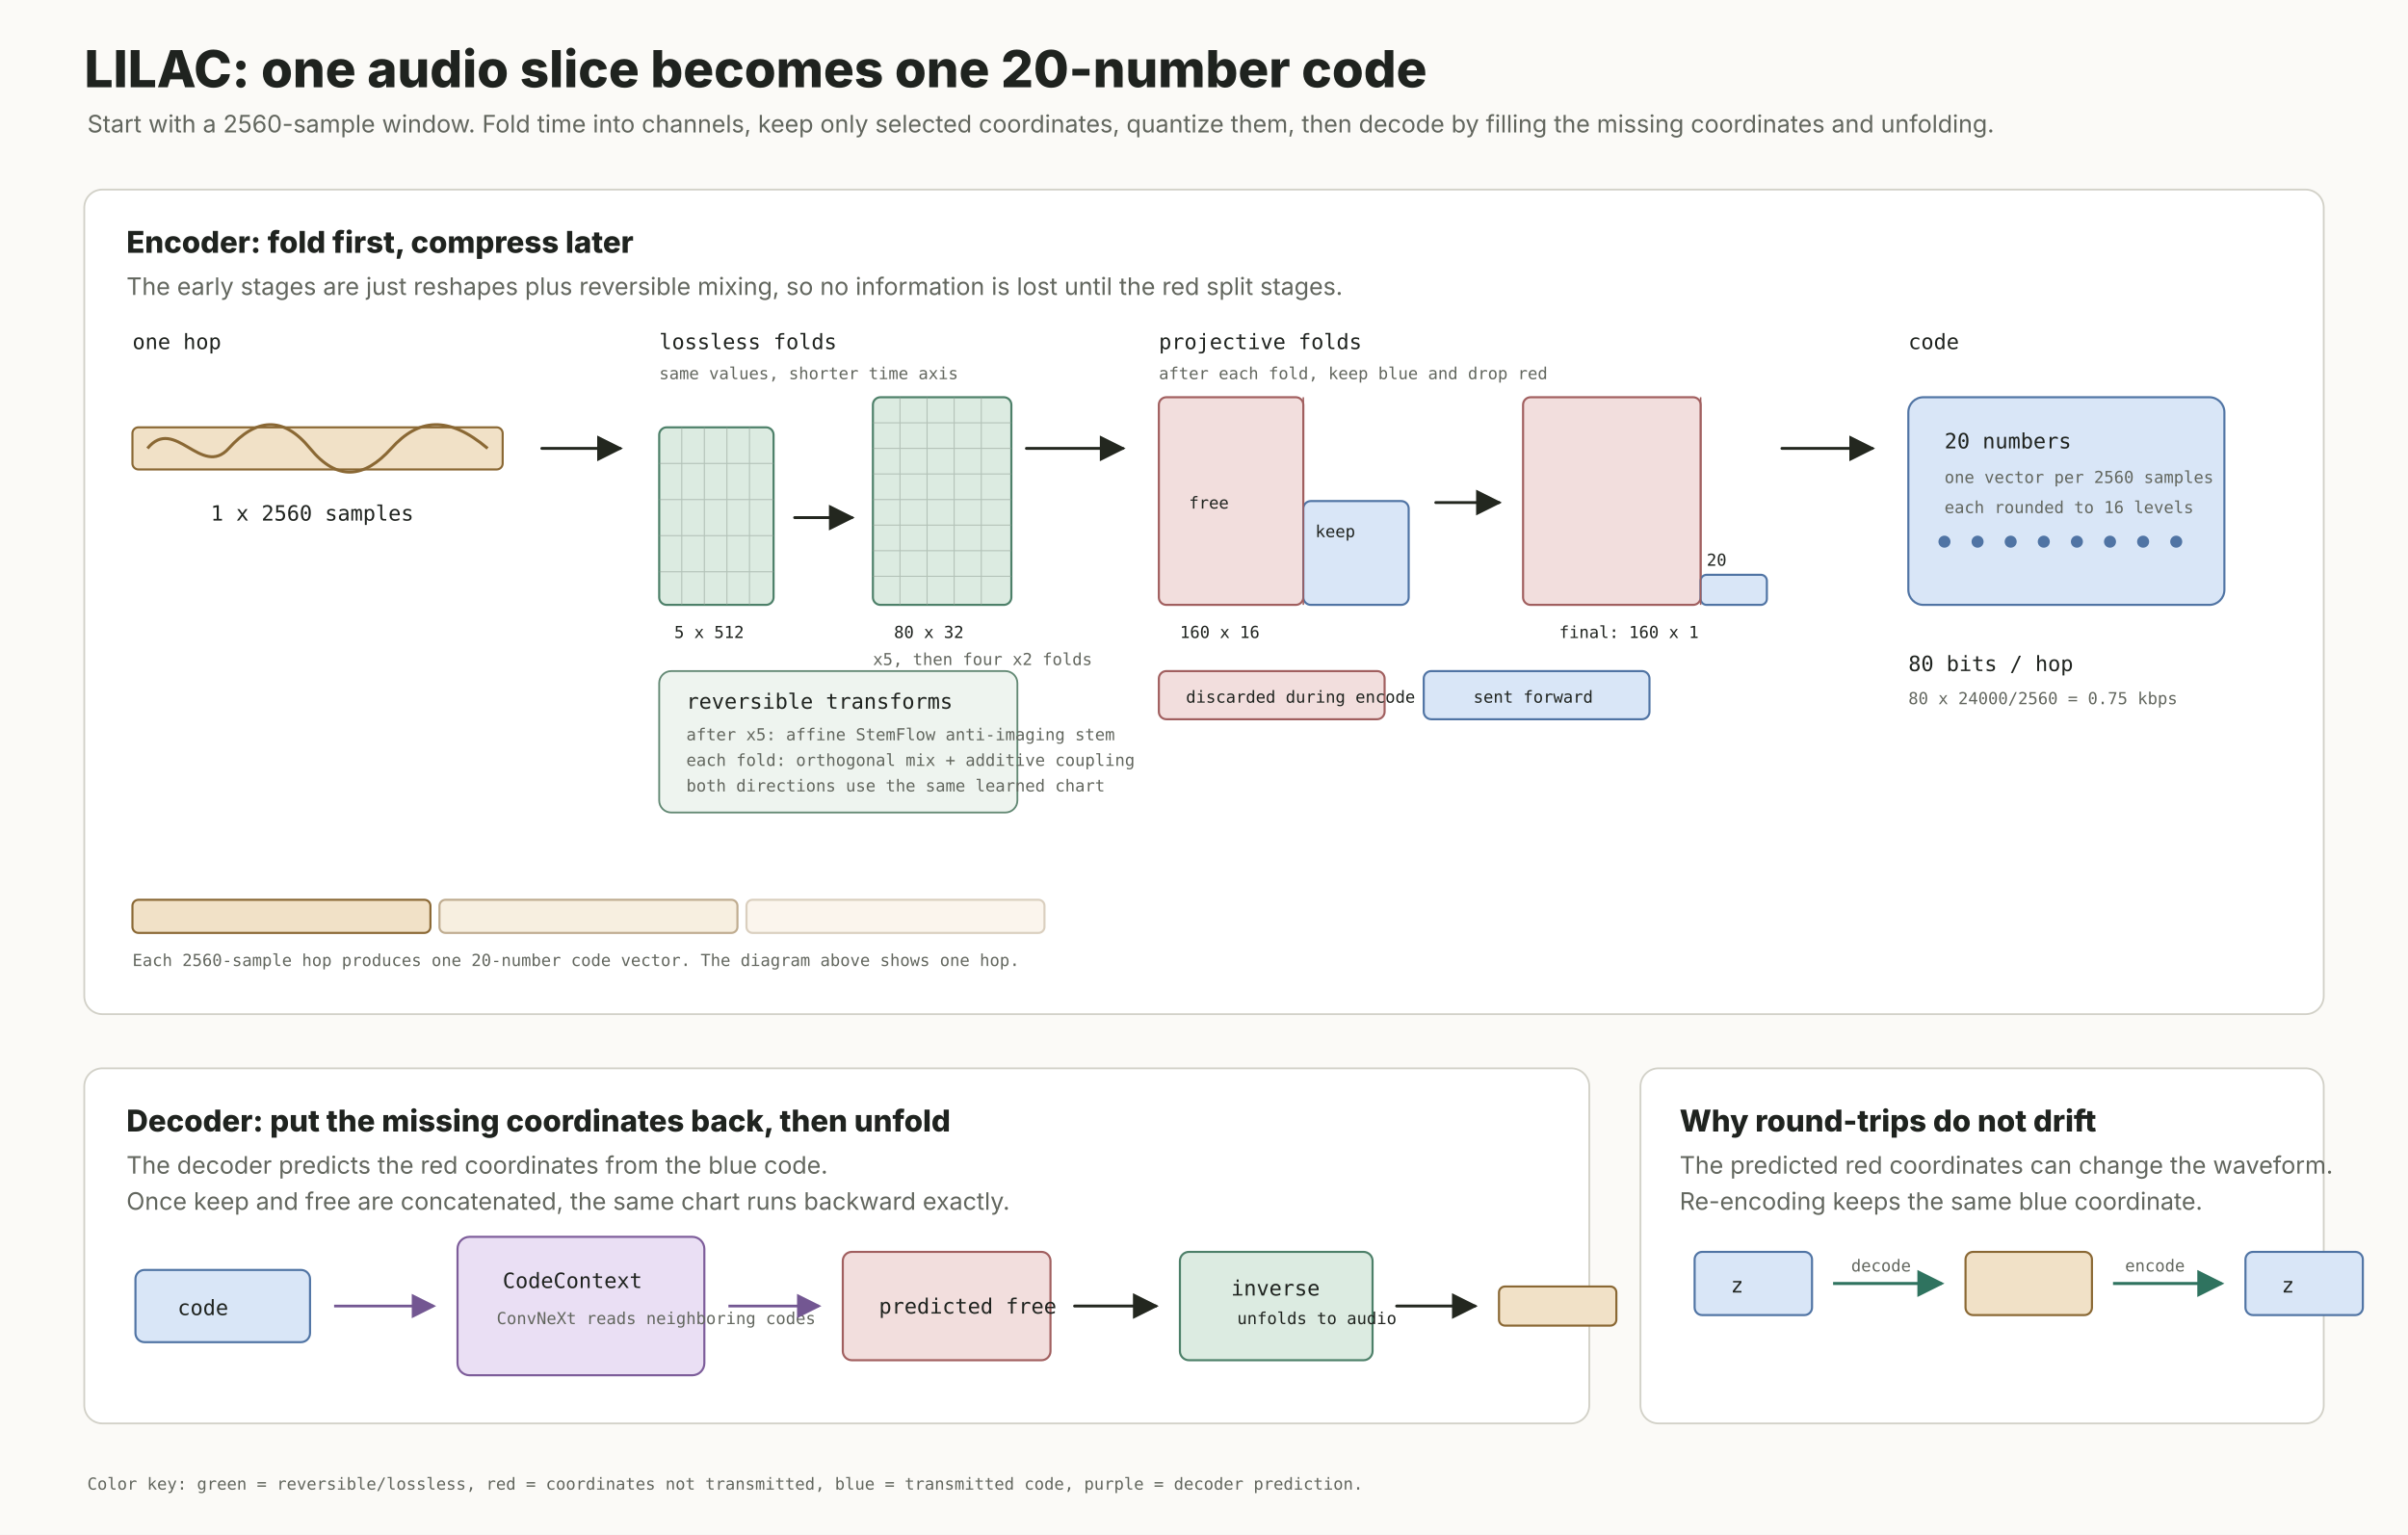
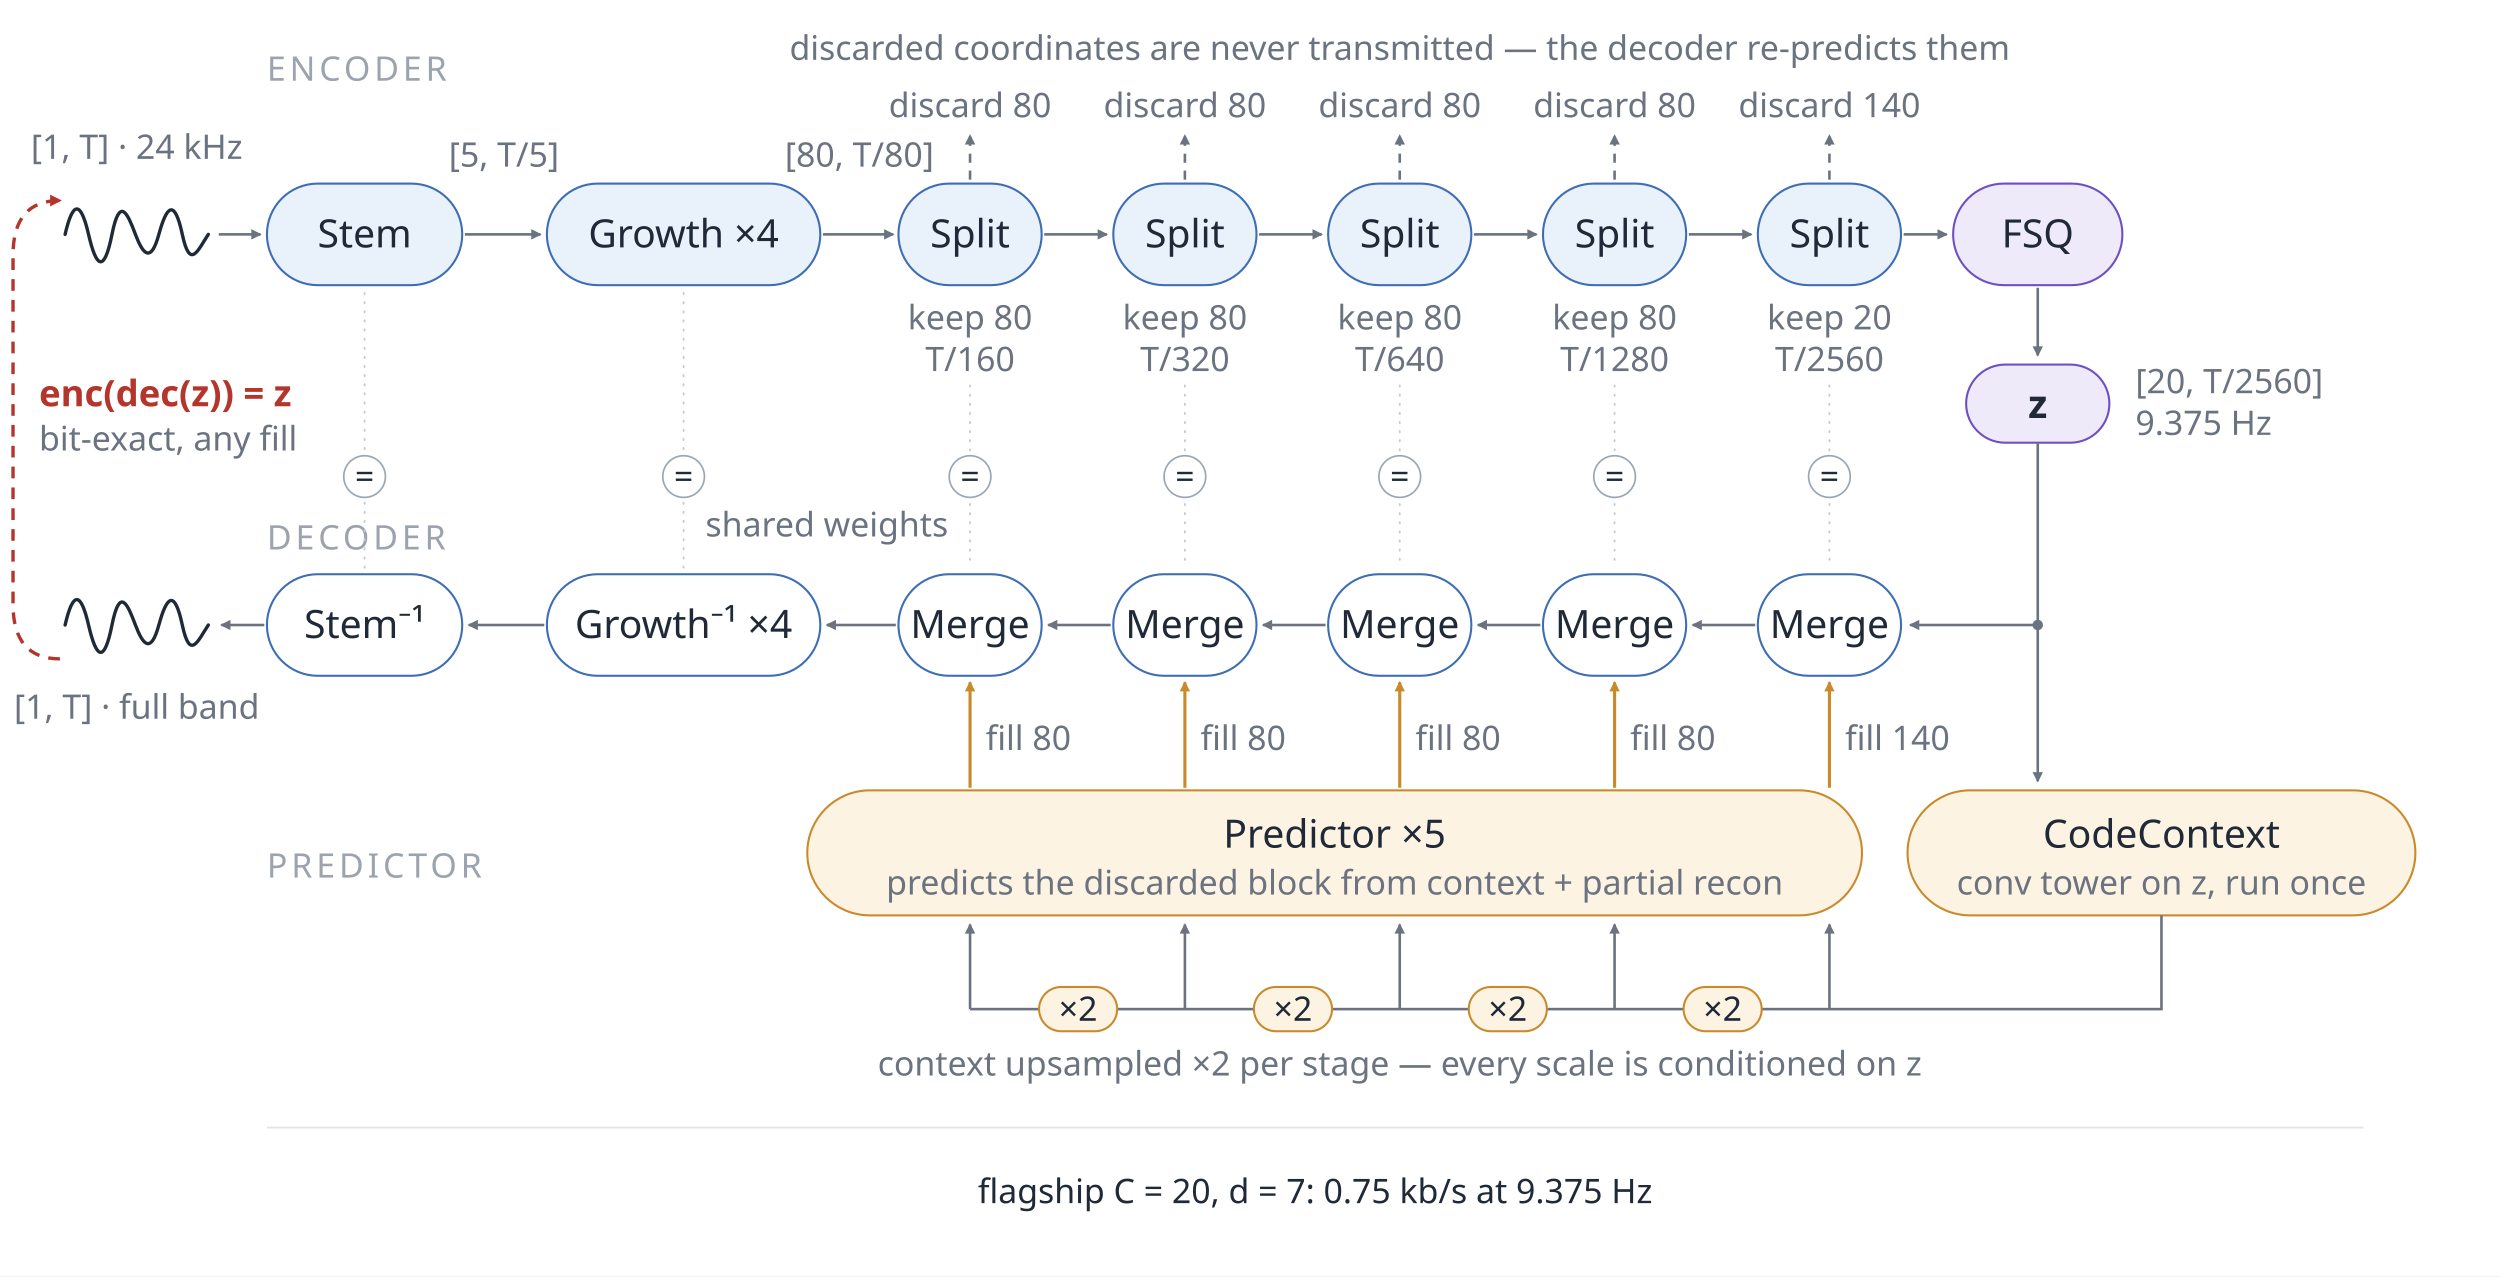
- <svg xmlns="http://www.w3.org/2000/svg" width="1600" height="1020" viewBox="0 0 1600 1020" role="img" aria-labelledby="title desc">
+ <svg xmlns="http://www.w3.org/2000/svg" width="1920" height="980" viewBox="0 0 1920 980">
  <defs>
    <style>
-       .bg { fill: #fbfaf7; }
-       .ink { fill: #1f231f; }
-       .muted { fill: #62665e; }
-       .title { font: 800 34px Inter, ui-sans-serif, system-ui, -apple-system, Segoe UI, sans-serif; letter-spacing: 0; }
-       .h2 { font: 800 20px Inter, ui-sans-serif, system-ui, -apple-system, Segoe UI, sans-serif; letter-spacing: 0; }
-       .body { font: 16px Inter, ui-sans-serif, system-ui, -apple-system, Segoe UI, sans-serif; letter-spacing: 0; }
-       .mono { font: 14px ui-monospace, SFMono-Regular, Menlo, Consolas, monospace; letter-spacing: 0; }
-       .tiny { font: 11px ui-monospace, SFMono-Regular, Menlo, Consolas, monospace; letter-spacing: 0; }
-       .panel { fill: #ffffff; stroke: #d2d1c8; stroke-width: 1.2; }
-       .audio { fill: #f1e1c7; stroke: #8a6834; stroke-width: 1.4; }
-       .fold { fill: #dcebe1; stroke: #4d8069; stroke-width: 1.4; }
-       .keep { fill: #d9e6f7; stroke: #5074a4; stroke-width: 1.4; }
-       .free { fill: #f2dedd; stroke: #a15f5f; stroke-width: 1.4; }
-       .pred { fill: #eadff4; stroke: #7d5d9a; stroke-width: 1.4; }
-       .mix { fill: #eef4ef; stroke: #638974; stroke-width: 1.2; }
-       .decoder { fill: #dcebe1; stroke: #4d8069; stroke-width: 1.4; }
-       .grid { stroke: #91a096; stroke-width: 0.7; opacity: 0.55; }
-       .split { stroke: #a15f5f; stroke-width: 1; }
-       .arrow { stroke: #23271f; stroke-width: 1.9; fill: none; stroke-linecap: round; stroke-linejoin: round; marker-end: url(#arrow); }
-       .soft { stroke: #777a72; stroke-width: 1.5; fill: none; stroke-dasharray: 6 5; marker-end: url(#softArrow); }
-       .purple { stroke: #735792; stroke-width: 1.8; fill: none; marker-end: url(#purpleArrow); }
-       .green { stroke: #2f735f; stroke-width: 2; fill: none; marker-end: url(#greenArrow); }
-     </style>
-     <marker id="arrow" markerWidth="11" markerHeight="11" refX="9" refY="5.5" orient="auto">
-       <path d="M1,1 L10,5.5 L1,10 Z" fill="#23271f" />
+     text { font-family: "Noto Sans", "DejaVu Sans", sans-serif; fill: #1f2937; }
+     .name { font-size: 30px; text-anchor: middle; }
+     .ann  { font-size: 26px; fill: #6b7280; }
+     .band { font-size: 26px; fill: #9ca3af; letter-spacing: 3px; }
+     .hero { font-size: 28px; font-weight: bold; fill: #b3352b; }
+     .enc  { fill: #e9f1fb; stroke: #3d6db5; stroke-width: 1.6; }
+     .dec  { fill: #ffffff; stroke: #3d6db5; stroke-width: 1.6; }
+     .code { fill: #efeafa; stroke: #6d4fc4; stroke-width: 1.6; }
+     .pred { fill: #fdf3e2; stroke: #c98a2b; stroke-width: 1.6; }
+     .flow { fill: none; stroke: #6b7280; stroke-width: 2; }
+     .wave { fill: none; stroke: #1f2937; stroke-width: 2.6; stroke-linecap: round; }
+   </style>
+     <marker id="a" markerWidth="9" markerHeight="9" refX="7" refY="4" orient="auto" markerUnits="userSpaceOnUse">
+       <path d="M0,0 L8,4 L0,8 Z" fill="#6b7280" />
    </marker>
-     <marker id="softArrow" markerWidth="11" markerHeight="11" refX="9" refY="5.5" orient="auto">
-       <path d="M1,1 L10,5.5 L1,10 Z" fill="#777a72" />
+     <marker id="aAmber" markerWidth="9" markerHeight="9" refX="7" refY="4" orient="auto" markerUnits="userSpaceOnUse">
+       <path d="M0,0 L8,4 L0,8 Z" fill="#c98a2b" />
    </marker>
-     <marker id="purpleArrow" markerWidth="11" markerHeight="11" refX="9" refY="5.5" orient="auto">
-       <path d="M1,1 L10,5.5 L1,10 Z" fill="#735792" />
+     <marker id="aRed" markerWidth="10" markerHeight="10" refX="7.5" refY="4.5" orient="auto" markerUnits="userSpaceOnUse">
+       <path d="M0,0 L9,4.5 L0,9 Z" fill="#b3352b" />
    </marker>
-     <marker id="greenArrow" markerWidth="11" markerHeight="11" refX="9" refY="5.5" orient="auto">
-       <path d="M1,1 L10,5.5 L1,10 Z" fill="#2f735f" />
-     </marker>
+     <path id="squiggle" d="M0 0 C6 -26, 12 -26, 18 0 S30 30, 36 0 S48 -16, 54 0 S66 22, 72 0 S84 -28, 90 0 S102 12, 110 0" />
+     <g id="coupler">
+       <line x1="0" y1="225" x2="0" y2="436" stroke="#c3cbd4" stroke-width="1.4" stroke-dasharray="1 6" stroke-linecap="round" />
+       <circle cx="0" cy="366" r="16" fill="#fff" stroke="#9aa6b2" stroke-width="1.3" />
+       <text x="0" y="375" font-size="26px" fill="#6b7280" text-anchor="middle">=</text>
+     </g>
+     <g id="couplerSplit">
+       <line x1="0" y1="296" x2="0" y2="436" stroke="#c3cbd4" stroke-width="1.4" stroke-dasharray="1 6" stroke-linecap="round" />
+       <circle cx="0" cy="366" r="16" fill="#fff" stroke="#9aa6b2" stroke-width="1.3" />
+       <text x="0" y="375" font-size="26px" fill="#6b7280" text-anchor="middle">=</text>
+     </g>
+     <g id="split">
+       <line x1="0" y1="138" x2="0" y2="104" class="flow" stroke-dasharray="7 6" marker-end="url(#a)" />
+       <rect x="-55" y="141" width="110" height="78" rx="39" class="enc" />
+       <text x="0" y="190" class="name">Split</text>
+     </g>
+     <g id="merge">
+       <rect x="-55" y="441" width="110" height="78" rx="39" class="dec" />
+       <text x="0" y="490" class="name">Merge</text>
+     </g>
+     <g id="up2">
+       <rect x="-30" y="-17" width="60" height="34" rx="17" class="pred" />
+       <text x="0" y="9" font-size="26px" fill="#1f2937" text-anchor="middle">×2</text>
+     </g>
  </defs>
-   <rect class="bg" width="1600" height="1020" />
-   <text class="title ink" x="56" y="58">LILAC: one audio slice becomes one 20-number code</text>
-   <text class="body muted" x="58" y="88">Start with a 2560-sample window. Fold time into channels, keep only selected coordinates, quantize them, then decode by filling the missing coordinates and unfolding.</text>
-   <g transform="translate(56 126)">
-     <rect class="panel" x="0" y="0" width="1488" height="548" rx="12" />
-     <text class="h2 ink" x="28" y="42">Encoder: fold first, compress later</text>
-     <text class="body muted" x="28" y="70">The early stages are just reshapes plus reversible mixing, so no information is lost until the red split stages.</text>
-     <g transform="translate(32 126)">
-       <text class="mono ink" x="0" y="-20">one hop</text>
-       <rect class="audio" x="0" y="32" width="246" height="28" rx="4" />
-       <path d="M10 46 C28 24 46 66 64 46 S100 24 118 46 S154 66 172 46 S210 24 236 46" stroke="#8a6834" stroke-width="2" fill="none" />
-       <text class="mono ink" x="52" y="94">1 x 2560 samples</text>
-     </g>
-     <path class="arrow" d="M304 172 H356" />
-     <g transform="translate(382 96)">
-       <text class="mono ink" x="0" y="10">lossless folds</text>
-       <text class="tiny muted" x="0" y="30">same values, shorter time axis</text>
-       <g transform="translate(0 62)">
-         <rect class="fold" x="0" y="0" width="76" height="118" rx="5" />
-         <g class="grid">
-           <path d="M15 0 V118 M30 0 V118 M45 0 V118 M60 0 V118" />
-           <path d="M0 24 H76 M0 48 H76 M0 72 H76 M0 96 H76" />
-         </g>
-         <text class="tiny ink" x="10" y="140">5 x 512</text>
-       </g>
-       <path class="arrow" d="M90 122 H128" />
-       <g transform="translate(142 42)">
-         <rect class="fold" x="0" y="0" width="92" height="138" rx="5" />
-         <g class="grid">
-           <path d="M18 0 V138 M36 0 V138 M54 0 V138 M72 0 V138" />
-           <path d="M0 17 H92 M0 34 H92 M0 51 H92 M0 68 H92 M0 85 H92 M0 102 H92 M0 119 H92" />
-         </g>
-         <text class="tiny ink" x="14" y="160">80 x 32</text>
-         <text class="tiny muted" x="0" y="178">x5, then four x2 folds</text>
-       </g>
-       <g transform="translate(0 224)">
-         <rect class="mix" x="0" y="0" width="238" height="94" rx="8" />
-         <text class="mono ink" x="18" y="25">reversible transforms</text>
-         <text class="tiny muted" x="18" y="46">after x5: affine StemFlow anti-imaging stem</text>
-         <text class="tiny muted" x="18" y="63">each fold: orthogonal mix + additive coupling</text>
-         <text class="tiny muted" x="18" y="80">both directions use the same learned chart</text>
-       </g>
-     </g>
-     <path class="arrow" d="M626 172 H690" />
-     <g transform="translate(714 96)">
-       <text class="mono ink" x="0" y="10">projective folds</text>
-       <text class="tiny muted" x="0" y="30">after each fold, keep blue and drop red</text>
-       <g transform="translate(0 42)">
-         <rect class="free" x="0" y="0" width="96" height="138" rx="5" />
-         <rect class="keep" x="96" y="69" width="70" height="69" rx="5" />
-         <line class="split" x1="96" y1="0" x2="96" y2="138" />
-         <text class="tiny ink" x="14" y="160">160 x 16</text>
-         <text class="tiny ink" x="104" y="93">keep</text>
-         <text class="tiny ink" x="20" y="74">free</text>
-       </g>
-       <path class="arrow" d="M184 112 H226" />
-       <g transform="translate(242 42)">
-         <rect class="free" x="0" y="0" width="118" height="138" rx="5" />
-         <rect class="keep" x="118" y="118" width="44" height="20" rx="4" />
-         <line class="split" x1="118" y1="0" x2="118" y2="138" />
-         <text class="tiny ink" x="24" y="160">final: 160 x 1</text>
-         <text class="tiny ink" x="122" y="112">20</text>
-       </g>
-       <g transform="translate(0 224)">
-         <rect class="free" x="0" y="0" width="150" height="32" rx="5" />
-         <text class="tiny ink" x="18" y="21">discarded during encode</text>
-         <rect class="keep" x="176" y="0" width="150" height="32" rx="5" />
-         <text class="tiny ink" x="209" y="21">sent forward</text>
-       </g>
-     </g>
-     <path class="arrow" d="M1128 172 H1188" />
-     <g transform="translate(1212 96)">
-       <text class="mono ink" x="0" y="10">code</text>
-       <rect class="keep" x="0" y="42" width="210" height="138" rx="10" />
-       <text class="mono ink" x="24" y="76">20 numbers</text>
-       <text class="tiny muted" x="24" y="99">one vector per 2560 samples</text>
-       <text class="tiny muted" x="24" y="119">each rounded to 16 levels</text>
-       <g transform="translate(24 138)">
-         <circle cx="0" cy="0" r="4" fill="#5074a4" />
-         <circle cx="22" cy="0" r="4" fill="#5074a4" />
-         <circle cx="44" cy="0" r="4" fill="#5074a4" />
-         <circle cx="66" cy="0" r="4" fill="#5074a4" />
-         <circle cx="88" cy="0" r="4" fill="#5074a4" />
-         <circle cx="110" cy="0" r="4" fill="#5074a4" />
-         <circle cx="132" cy="0" r="4" fill="#5074a4" />
-         <circle cx="154" cy="0" r="4" fill="#5074a4" />
-       </g>
-       <text class="mono ink" x="0" y="224">80 bits / hop</text>
-       <text class="tiny muted" x="0" y="246">80 x 24000/2560 = 0.75 kbps</text>
-     </g>
-     <g transform="translate(32 472)">
-       <rect class="audio" x="0" y="0" width="198" height="22" rx="4" />
-       <rect class="audio" x="204" y="0" width="198" height="22" rx="4" opacity="0.55" />
-       <rect class="audio" x="408" y="0" width="198" height="22" rx="4" opacity="0.32" />
-       <text class="tiny muted" x="0" y="44">Each 2560-sample hop produces one 20-number code vector. The diagram above shows one hop.</text>
-     </g>
+   <rect x="0" y="0" width="1920" height="980" fill="#fff" />
+   <text x="205" y="62" class="band">ENCODER</text>
+   <text x="205" y="422" class="band">DECODER</text>
+   <text x="205" y="674" class="band">PREDICTOR</text>
+   <text x="1075" y="46" class="ann" text-anchor="middle">discarded coordinates are never transmitted — the decoder re-predicts them</text>
+   <g id="encoder">
+     <use href="#squiggle" x="50" y="180" class="wave" />
+     <text x="105" y="122" class="ann" text-anchor="middle">[1, T] · 24 kHz</text>
+     <rect x="205" y="141" width="150" height="78" rx="39" class="enc" />
+     <text x="280" y="190" class="name">Stem</text>
+     <rect x="420" y="141" width="210" height="78" rx="39" class="enc" />
+     <text x="525" y="190" class="name">Growth ×4</text>
+     <line x1="168" y1="180" x2="200" y2="180" class="flow" marker-end="url(#a)" />
+     <line x1="357" y1="180" x2="415" y2="180" class="flow" marker-end="url(#a)" />
+     <line x1="632" y1="180" x2="686" y2="180" class="flow" marker-end="url(#a)" />
+     <text x="387" y="128" class="ann" text-anchor="middle">[5, T/5]</text>
+     <text x="660" y="128" class="ann" text-anchor="middle">[80, T/80]</text>
+     <use href="#split" x="745" y="0" />
+     <use href="#split" x="910" y="0" />
+     <use href="#split" x="1075" y="0" />
+     <use href="#split" x="1240" y="0" />
+     <use href="#split" x="1405" y="0" />
+     <text x="745" y="90" class="ann" text-anchor="middle">discard 80</text>
+     <text x="910" y="90" class="ann" text-anchor="middle">discard 80</text>
+     <text x="1075" y="90" class="ann" text-anchor="middle">discard 80</text>
+     <text x="1240" y="90" class="ann" text-anchor="middle">discard 80</text>
+     <text x="1405" y="90" class="ann" text-anchor="middle">discard 140</text>
+     <text x="745" y="253" class="ann" text-anchor="middle">keep 80</text>
+     <text x="745" y="285" class="ann" text-anchor="middle">T/160</text>
+     <text x="910" y="253" class="ann" text-anchor="middle">keep 80</text>
+     <text x="910" y="285" class="ann" text-anchor="middle">T/320</text>
+     <text x="1075" y="253" class="ann" text-anchor="middle">keep 80</text>
+     <text x="1075" y="285" class="ann" text-anchor="middle">T/640</text>
+     <text x="1240" y="253" class="ann" text-anchor="middle">keep 80</text>
+     <text x="1240" y="285" class="ann" text-anchor="middle">T/1280</text>
+     <text x="1405" y="253" class="ann" text-anchor="middle">keep 20</text>
+     <text x="1405" y="285" class="ann" text-anchor="middle">T/2560</text>
+     <line x1="802" y1="180" x2="850" y2="180" class="flow" marker-end="url(#a)" />
+     <line x1="967" y1="180" x2="1015" y2="180" class="flow" marker-end="url(#a)" />
+     <line x1="1132" y1="180" x2="1180" y2="180" class="flow" marker-end="url(#a)" />
+     <line x1="1297" y1="180" x2="1345" y2="180" class="flow" marker-end="url(#a)" />
+     <line x1="1462" y1="180" x2="1495" y2="180" class="flow" marker-end="url(#a)" />
+     <rect x="1500" y="141" width="130" height="78" rx="39" class="code" />
+     <text x="1565" y="190" class="name">FSQ</text>
  </g>
-   <g transform="translate(56 710)">
-     <rect class="panel" x="0" y="0" width="1000" height="236" rx="12" />
-     <text class="h2 ink" x="28" y="42">Decoder: put the missing coordinates back, then unfold</text>
-     <text class="body muted" x="28" y="70">The decoder predicts the red coordinates from the blue code.</text>
-     <text class="body muted" x="28" y="94">Once keep and free are concatenated, the same chart runs backward exactly.</text>
-     <g transform="translate(34 112)">
-       <rect class="keep" x="0" y="22" width="116" height="48" rx="6" />
-       <text class="mono ink" x="28" y="52">code</text>
-       <path class="purple" d="M132 46 H198" />
-       <rect class="pred" x="214" y="0" width="164" height="92" rx="8" />
-       <text class="mono ink" x="244" y="34">CodeContext</text>
-       <text class="tiny muted" x="240" y="58">ConvNeXt reads neighboring codes</text>
-       <path class="purple" d="M394 46 H454" />
-       <rect class="free" x="470" y="10" width="138" height="72" rx="6" />
-       <text class="mono ink" x="494" y="51">predicted free</text>
-       <path class="arrow" d="M624 46 H678" />
-       <rect class="decoder" x="694" y="10" width="128" height="72" rx="6" />
-       <text class="mono ink" x="728" y="39">inverse</text>
-       <text class="tiny ink" x="732" y="58">unfolds to audio</text>
-       <path class="arrow" d="M838 46 H890" />
-       <rect class="audio" x="906" y="33" width="78" height="26" rx="4" />
-     </g>
+   <g id="code-z">
+     <line x1="1565" y1="221" x2="1565" y2="273" class="flow" marker-end="url(#a)" />
+     <rect x="1510" y="280" width="110" height="60" rx="30" class="code" />
+     <text x="1565" y="321" class="name" font-weight="bold" fill="#4c3595">z</text>
+     <text x="1640" y="302" class="ann">[20, T/2560]</text>
+     <text x="1640" y="334" class="ann">9.375 Hz</text>
+     <path d="M1565 340 V480" class="flow" />
+     <circle cx="1565" cy="480" r="4" fill="#6b7280" />
+     <path d="M1565 480 H1467" class="flow" marker-end="url(#a)" />
+     <path d="M1565 480 V600" class="flow" marker-end="url(#a)" />
  </g>
-   <g transform="translate(1090 710)">
-     <rect class="panel" x="0" y="0" width="454" height="236" rx="12" />
-     <text class="h2 ink" x="26" y="42">Why round-trips do not drift</text>
-     <text class="body muted" x="26" y="70">The predicted red coordinates can change the waveform.</text>
-     <text class="body muted" x="26" y="94">Re-encoding keeps the same blue coordinate.</text>
-     <g transform="translate(36 122)">
-       <rect class="keep" x="0" y="0" width="78" height="42" rx="5" />
-       <text class="mono ink" x="24" y="27">z</text>
-       <path class="green" d="M92 21 H164" />
-       <text class="tiny muted" x="104" y="13">decode</text>
-       <rect class="audio" x="180" y="0" width="84" height="42" rx="5" />
-       <path class="green" d="M278 21 H350" />
-       <text class="tiny muted" x="286" y="13">encode</text>
-       <rect class="keep" x="366" y="0" width="78" height="42" rx="5" />
-       <text class="mono ink" x="390" y="27">z</text>
-     </g>
+   <use href="#coupler" x="280" y="0" />
+   <use href="#coupler" x="525" y="0" />
+   <use href="#couplerSplit" x="745" y="0" />
+   <use href="#couplerSplit" x="910" y="0" />
+   <use href="#couplerSplit" x="1075" y="0" />
+   <use href="#couplerSplit" x="1240" y="0" />
+   <use href="#couplerSplit" x="1405" y="0" />
+   <text x="635" y="412" class="ann" text-anchor="middle">shared weights</text>
+   <g id="decoder">
+     <use href="#merge" x="1405" y="0" />
+     <use href="#merge" x="1240" y="0" />
+     <use href="#merge" x="1075" y="0" />
+     <use href="#merge" x="910" y="0" />
+     <use href="#merge" x="745" y="0" />
+     <line x1="1348" y1="480" x2="1300" y2="480" class="flow" marker-end="url(#a)" />
+     <line x1="1183" y1="480" x2="1135" y2="480" class="flow" marker-end="url(#a)" />
+     <line x1="1018" y1="480" x2="970" y2="480" class="flow" marker-end="url(#a)" />
+     <line x1="853" y1="480" x2="805" y2="480" class="flow" marker-end="url(#a)" />
+     <line x1="688" y1="480" x2="635" y2="480" class="flow" marker-end="url(#a)" />
+     <rect x="420" y="441" width="210" height="78" rx="39" class="dec" />
+     <text x="525" y="490" class="name">Growth⁻¹ ×4</text>
+     <rect x="205" y="441" width="150" height="78" rx="39" class="dec" />
+     <text x="280" y="490" class="name">Stem⁻¹</text>
+     <line x1="418" y1="480" x2="360" y2="480" class="flow" marker-end="url(#a)" />
+     <line x1="203" y1="480" x2="170" y2="480" class="flow" marker-end="url(#a)" />
+     <use href="#squiggle" x="50" y="480" class="wave" />
+     <text x="105" y="552" class="ann" text-anchor="middle">[1, T] · full band</text>
  </g>
-   <text class="tiny muted" x="58" y="990">Color key: green = reversible/lossless, red = coordinates not transmitted, blue = transmitted code, purple = decoder prediction.</text>
+   <g id="loop">
+     <path d="M46 506 Q10 506 10 464 V196 Q10 154 46 154" fill="none" stroke="#b3352b" stroke-width="2.6" stroke-dasharray="9 7" marker-end="url(#aRed)" />
+     <text x="30" y="312" class="hero">enc(dec(z)) = z</text>
+     <text x="30" y="346" class="ann" fill="#b3352b">bit-exact, any fill</text>
+   </g>
+   <g id="predictor">
+     <rect x="620" y="607" width="810" height="96" rx="48" class="pred" />
+     <text x="1025" y="651" class="name">Predictor ×5</text>
+     <text x="1025" y="687" class="ann" text-anchor="middle">predicts the discarded block from context + partial recon</text>
+     <rect x="1465" y="607" width="390" height="96" rx="48" class="pred" />
+     <text x="1660" y="651" class="name">CodeContext</text>
+     <text x="1660" y="687" class="ann" text-anchor="middle">conv tower on z, run once</text>
+     <line x1="745" y1="605" x2="745" y2="524" stroke="#c98a2b" stroke-width="2.4" marker-end="url(#aAmber)" />
+     <line x1="910" y1="605" x2="910" y2="524" stroke="#c98a2b" stroke-width="2.4" marker-end="url(#aAmber)" />
+     <line x1="1075" y1="605" x2="1075" y2="524" stroke="#c98a2b" stroke-width="2.4" marker-end="url(#aAmber)" />
+     <line x1="1240" y1="605" x2="1240" y2="524" stroke="#c98a2b" stroke-width="2.4" marker-end="url(#aAmber)" />
+     <line x1="1405" y1="605" x2="1405" y2="524" stroke="#c98a2b" stroke-width="2.4" marker-end="url(#aAmber)" />
+     <text x="757" y="576" class="ann" fill="#c98a2b">fill 80</text>
+     <text x="922" y="576" class="ann" fill="#c98a2b">fill 80</text>
+     <text x="1087" y="576" class="ann" fill="#c98a2b">fill 80</text>
+     <text x="1252" y="576" class="ann" fill="#c98a2b">fill 80</text>
+     <text x="1417" y="576" class="ann" fill="#c98a2b">fill 140</text>
+     <path d="M1660 703 V775 H745" class="flow" />
+     <line x1="745" y1="775" x2="745" y2="710" class="flow" marker-end="url(#a)" />
+     <line x1="910" y1="775" x2="910" y2="710" class="flow" marker-end="url(#a)" />
+     <line x1="1075" y1="775" x2="1075" y2="710" class="flow" marker-end="url(#a)" />
+     <line x1="1240" y1="775" x2="1240" y2="710" class="flow" marker-end="url(#a)" />
+     <line x1="1405" y1="775" x2="1405" y2="710" class="flow" marker-end="url(#a)" />
+     <use href="#up2" x="828" y="775" />
+     <use href="#up2" x="993" y="775" />
+     <use href="#up2" x="1158" y="775" />
+     <use href="#up2" x="1323" y="775" />
+     <text x="1075" y="826" class="ann" text-anchor="middle">context upsampled ×2 per stage — every scale is conditioned on z</text>
+   </g>
+   <g id="rate-family">
+     <line x1="205" y1="866" x2="1815" y2="866" stroke="#e2e6ea" stroke-width="1.4" />
+     <text x="1010" y="924" font-size="26px" text-anchor="middle" fill="#1f2937">flagship  C = 20,  d = 7:   0.75 kb/s  at  9.375 Hz</text>
+   </g>
</svg>
